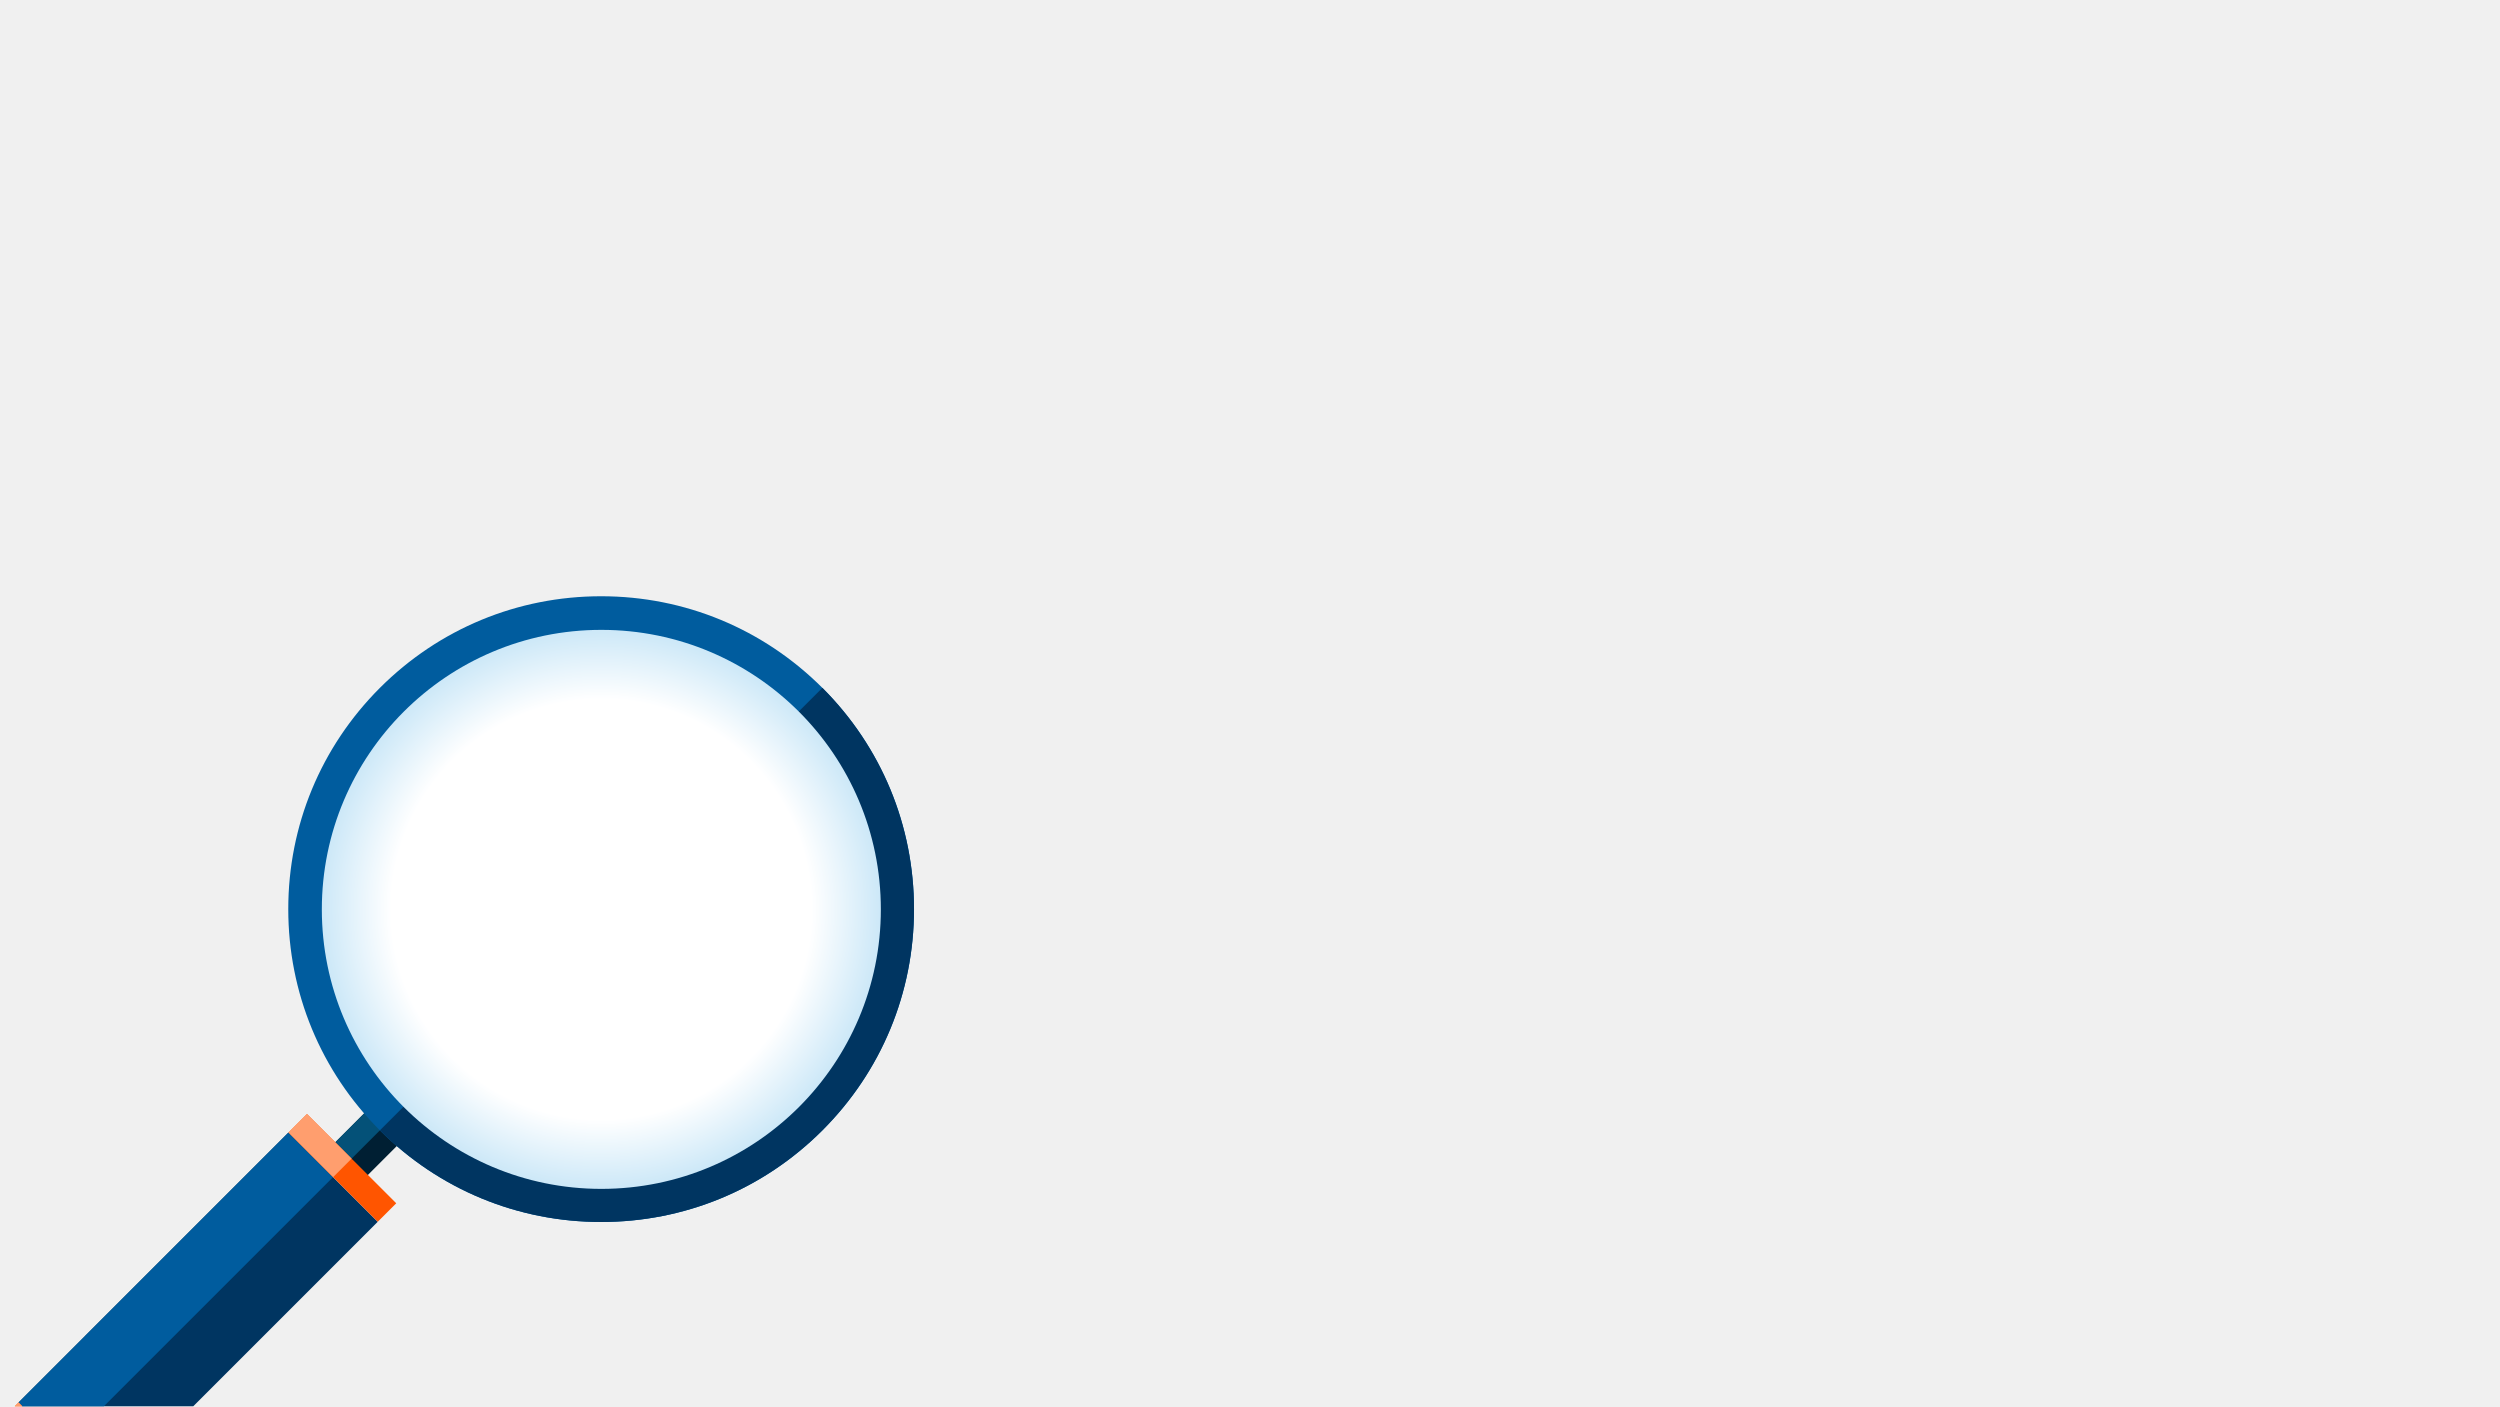
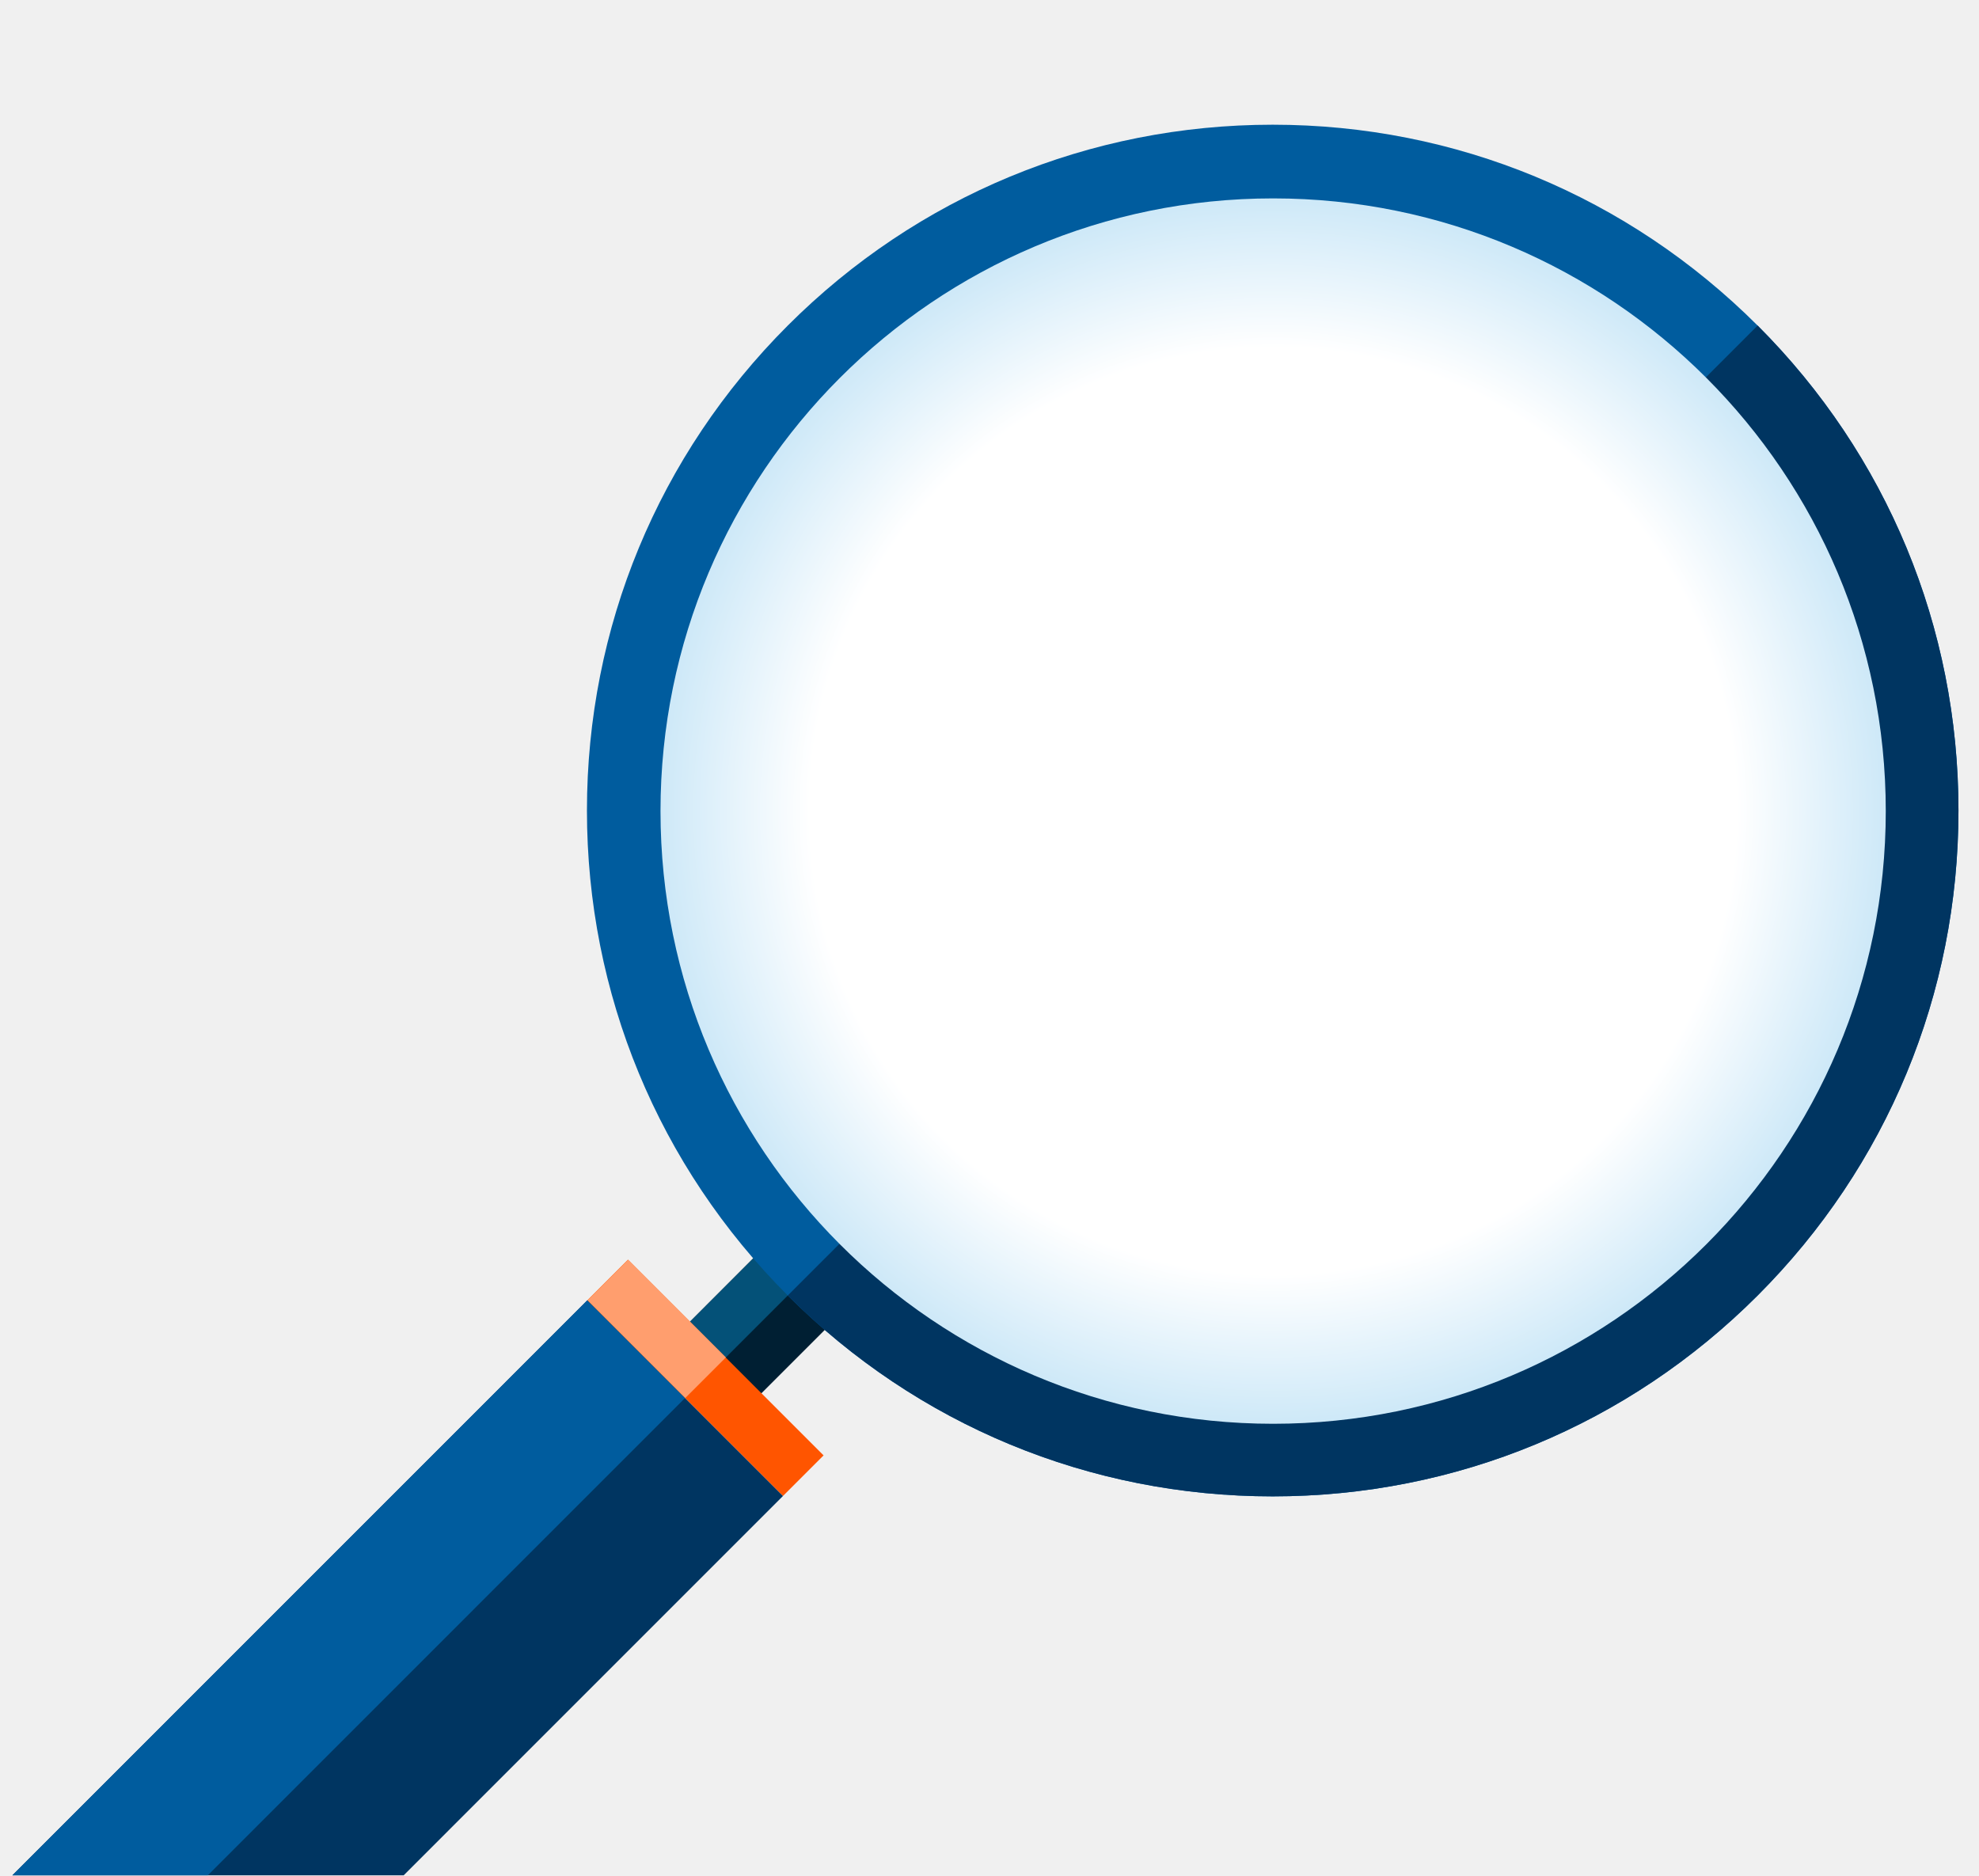
- <svg xmlns="http://www.w3.org/2000/svg" width="1920" height="1080" viewBox="0 0 1920 1080" fill="none">
+ <svg xmlns="http://www.w3.org/2000/svg" width="573" height="543" viewBox="0 0 573 543" fill="none">
  <g clip-path="url(#clip0)">
-     <path d="M302.494 832.219L327.588 857.313L271.882 913.02L246.787 888.001L302.494 832.219Z" fill="#001F33" />
-     <path d="M259.334 900.548L246.786 888L302.493 832.294L315.04 844.841L259.334 900.548Z" fill="#045178" />
-     <path d="M221.392 698.206C221.392 762.378 246.41 822.771 291.762 868.122C337.113 913.473 397.506 938.492 461.678 938.492C525.85 938.492 586.243 913.473 631.594 868.122C676.946 822.771 701.965 762.378 701.965 698.206C701.965 634.033 676.946 573.641 631.594 528.289C586.167 482.938 525.85 457.919 461.678 457.919C397.506 457.919 337.113 482.938 291.762 528.289C246.41 573.641 221.392 634.033 221.392 698.206ZM327.06 563.663C401.285 489.438 521.995 489.438 596.22 563.663C670.445 637.813 670.445 758.598 596.22 832.823C521.995 907.049 401.285 907.049 327.06 832.823C252.835 758.598 252.835 637.813 327.06 563.663Z" fill="#005C9E" />
-     <path d="M221.541 869.785L290.097 938.341L82.766 1145.67L14.21 1077.12L221.541 869.785Z" fill="#003561" />
-     <path d="M48.45 1111.36L14.21 1077.12L221.541 869.785L255.781 904.025L48.45 1111.36Z" fill="#005C9E" />
-     <path d="M0 1091.33L68.556 1159.88L82.766 1145.67L14.21 1077.12L0 1091.33Z" fill="#FF5500" />
-     <path d="M48.45 1111.36L14.21 1077.12L0 1091.33L34.24 1125.57L48.45 1111.36Z" fill="#FF9E6E" />
-     <path d="M221.542 869.785L290.098 938.341L304.308 924.131L235.752 855.575L221.542 869.785Z" fill="#FF5500" />
-     <path d="M270.069 889.815L235.829 855.575L221.619 869.785L255.859 904.026L270.069 889.815Z" fill="#FF9E6E" />
-     <path d="M701.963 698.206C701.963 634.034 676.944 573.641 631.593 528.29L596.294 563.589C670.444 637.814 670.444 758.599 596.219 832.824C521.994 907.049 401.283 907.049 327.058 832.824L291.76 868.123C337.111 913.474 397.504 938.493 461.676 938.493C525.848 938.493 586.241 913.474 631.593 868.123C676.944 822.771 701.963 762.379 701.963 698.206Z" fill="#003561" />
-     <circle cx="461.829" cy="698.399" r="214.663" fill="url(#paint0_radial)" />
+     <path d="M236.96 345.45L257.696 366.189L211.664 412.227L190.928 391.551L236.96 345.45Z" fill="#001F33" />
+     <path d="M201.296 401.92L190.927 391.55L236.959 345.511L247.327 355.881L201.296 401.92Z" fill="#045178" />
+     <path d="M169.943 234.695C169.943 287.73 190.616 337.641 228.092 375.121C265.567 412.602 315.471 433.279 368.499 433.279C421.526 433.279 471.43 412.602 508.905 375.121C546.381 337.641 567.055 287.73 567.055 234.695C567.055 181.659 546.381 131.748 508.905 94.267C471.368 56.787 421.526 36.11 368.499 36.11C315.471 36.11 265.567 56.787 228.092 94.267C190.616 131.748 169.943 181.659 169.943 234.695ZM257.26 123.502C318.594 62.159 418.34 62.159 479.675 123.502C541.009 184.783 541.009 284.606 479.675 345.949C418.34 407.293 318.594 407.293 257.26 345.949C195.925 284.606 195.925 184.783 257.26 123.502Z" fill="#005C9E" />
+     <path d="M170.066 376.496L226.716 433.154L55.392 604.5L-1.258 547.847L170.066 376.496Z" fill="#003561" />
+     <path d="M27.036 576.145L-1.258 547.847L170.066 376.496L198.36 404.793L27.036 576.145Z" fill="#005C9E" />
+     <path d="M170.067 376.496L226.717 433.154L238.459 421.41L181.809 364.752L170.067 376.496Z" fill="#FF5500" />
+     <path d="M210.166 393.05L181.873 364.752L170.131 376.496L198.424 404.794L210.166 393.05Z" fill="#FF9E6E" />
+     <path d="M567.053 234.695C567.053 181.66 546.379 131.749 508.905 94.268L479.736 123.441C541.008 184.784 541.008 284.607 479.674 345.95C418.34 407.293 318.592 407.293 257.258 345.95L228.09 375.122C265.565 412.603 315.47 433.279 368.497 433.279C421.524 433.279 471.429 412.603 508.905 375.122C546.379 337.641 567.053 287.731 567.053 234.695Z" fill="#003561" />
+     <path d="M368.623 412.262C466.589 412.262 546.006 332.833 546.006 234.854C546.006 136.874 466.589 57.446 368.623 57.446C270.658 57.446 191.241 136.874 191.241 234.854C191.241 332.833 270.658 412.262 368.623 412.262Z" fill="url(#paint0_radial)" />
  </g>
  <defs>
-     <radialGradient id="paint0_radial" cx="0" cy="0" r="1" gradientUnits="userSpaceOnUse" gradientTransform="translate(461.829 698.399) rotate(90) scale(429.704)">
+     <radialGradient id="paint0_radial" cx="0" cy="0" r="1" gradientUnits="userSpaceOnUse" gradientTransform="translate(368.623 234.854) rotate(90) scale(355.128 355.078)">
      <stop offset="0.375" stop-color="white" />
      <stop offset="1" stop-color="#008BDA" />
    </radialGradient>
    <clipPath id="clip0">
-       <rect width="1920" height="1080" fill="white" />
+       <rect width="573" height="543" fill="white" />
    </clipPath>
  </defs>
</svg>
